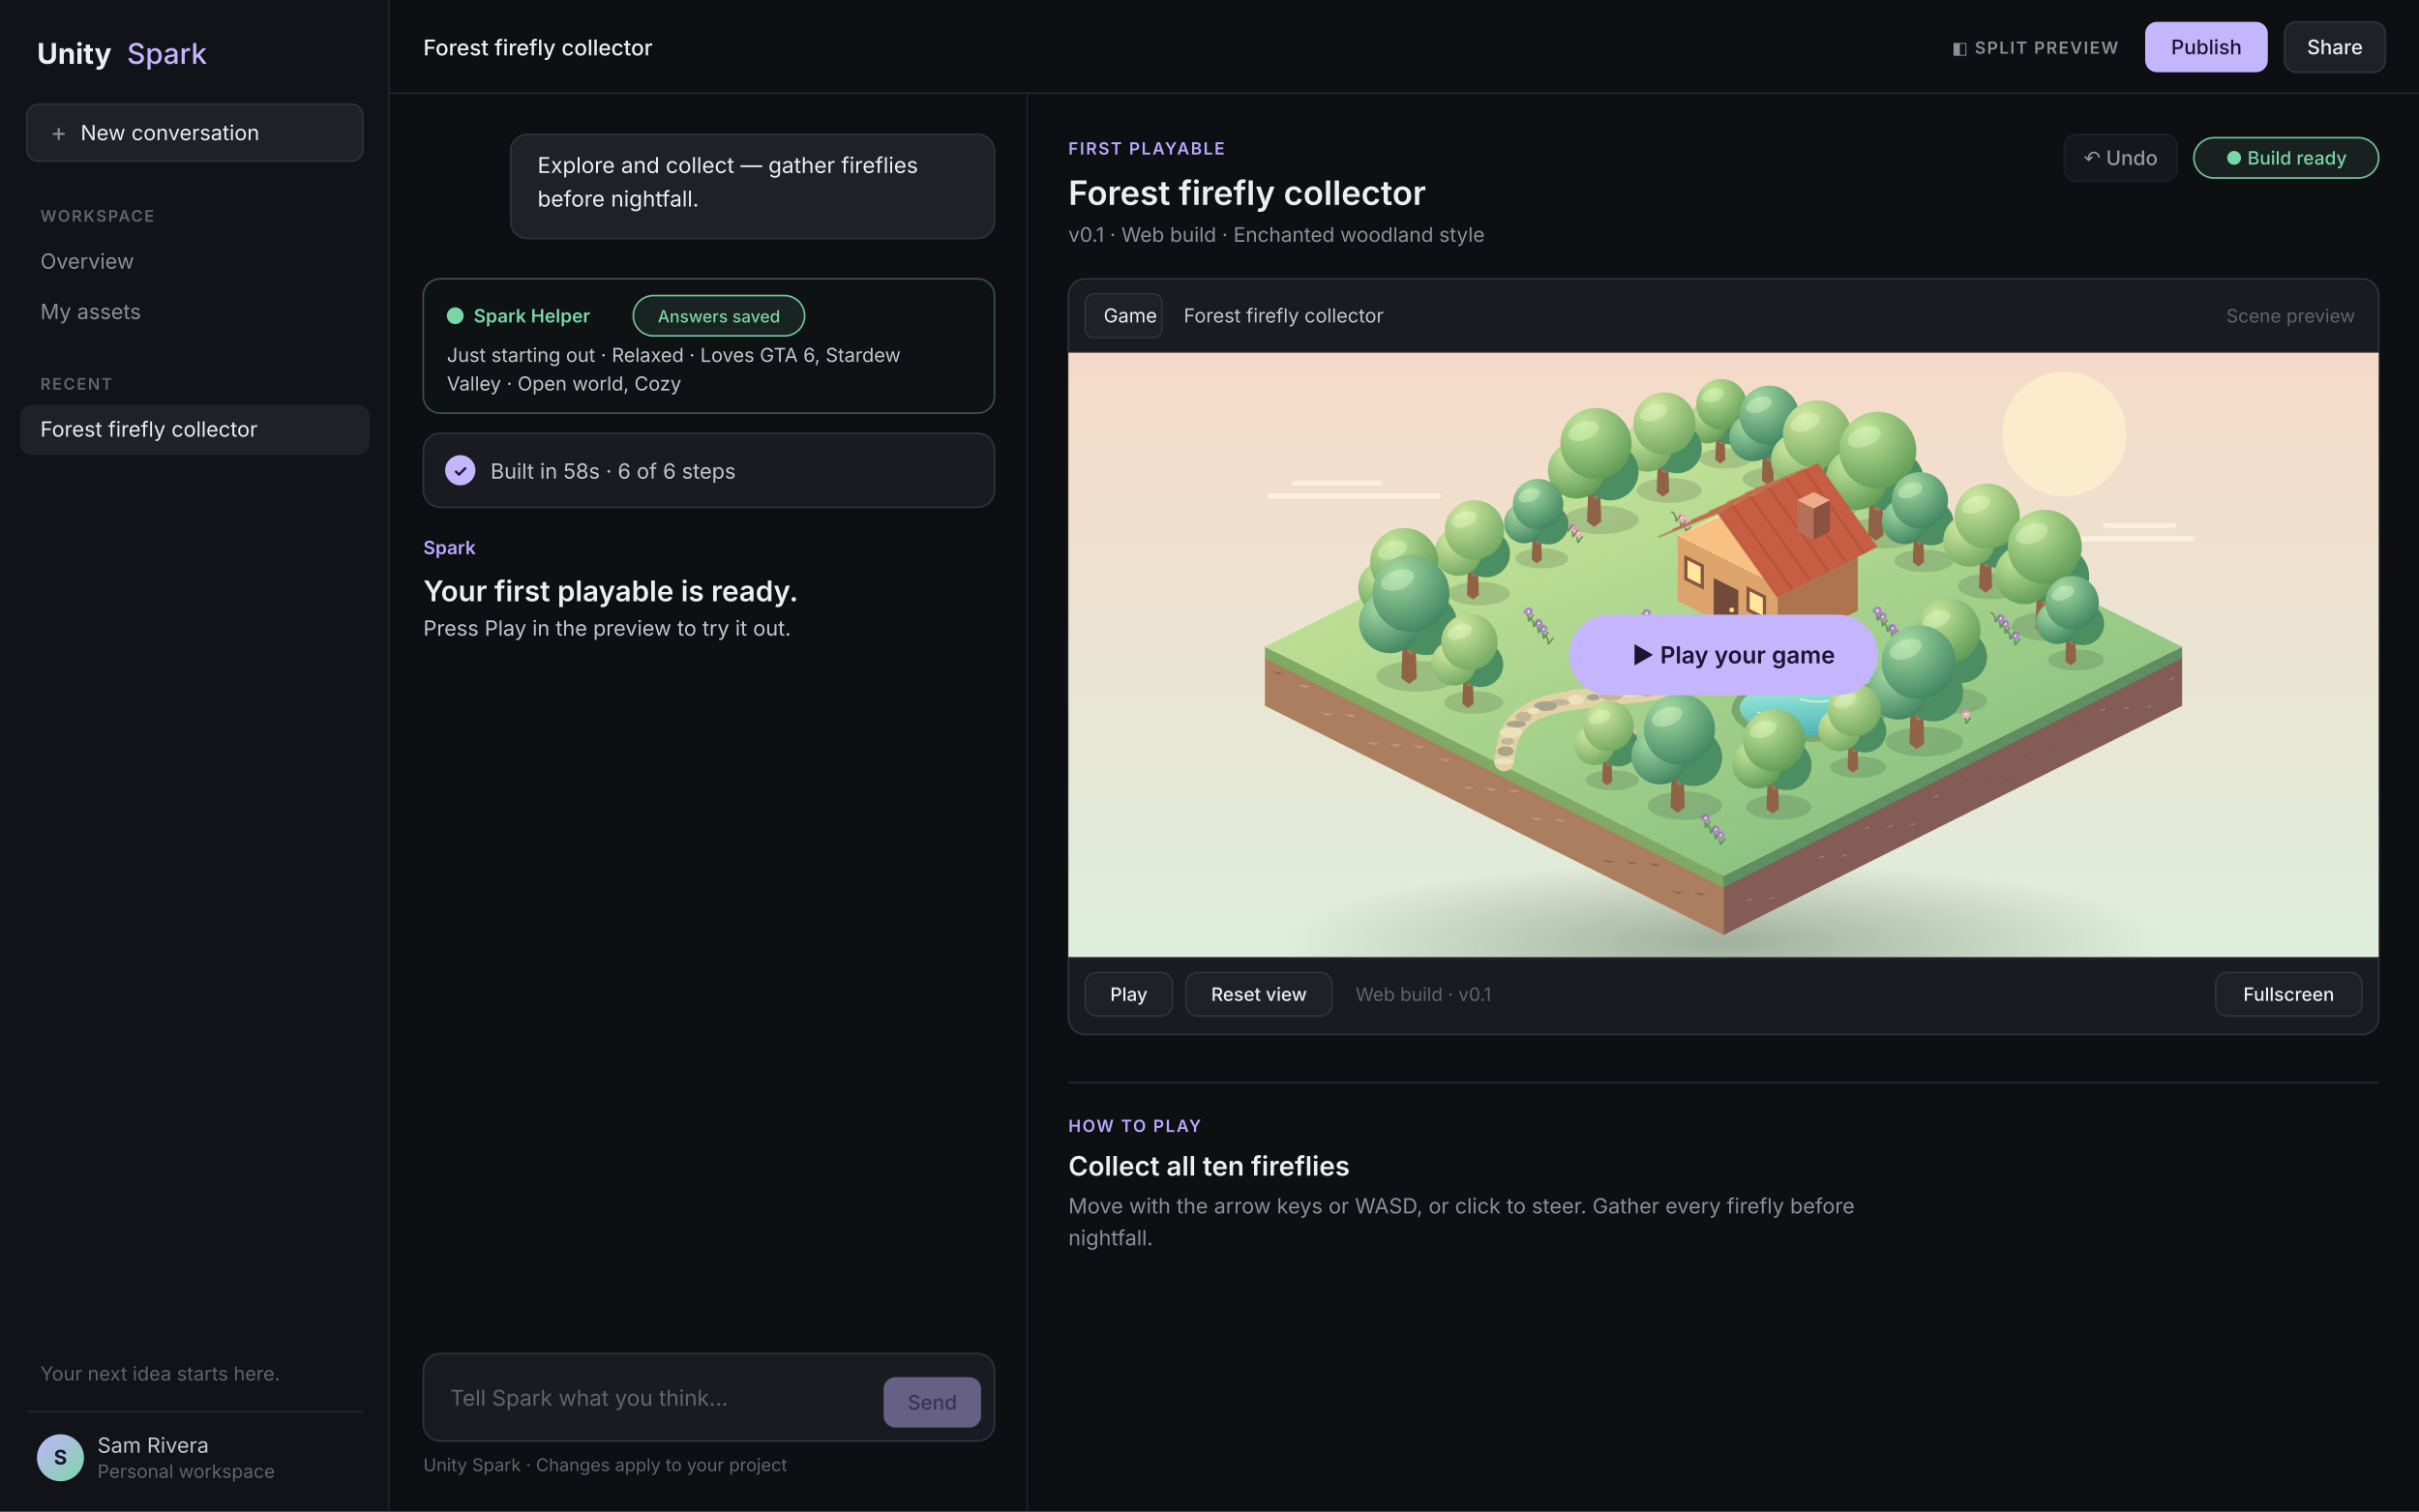
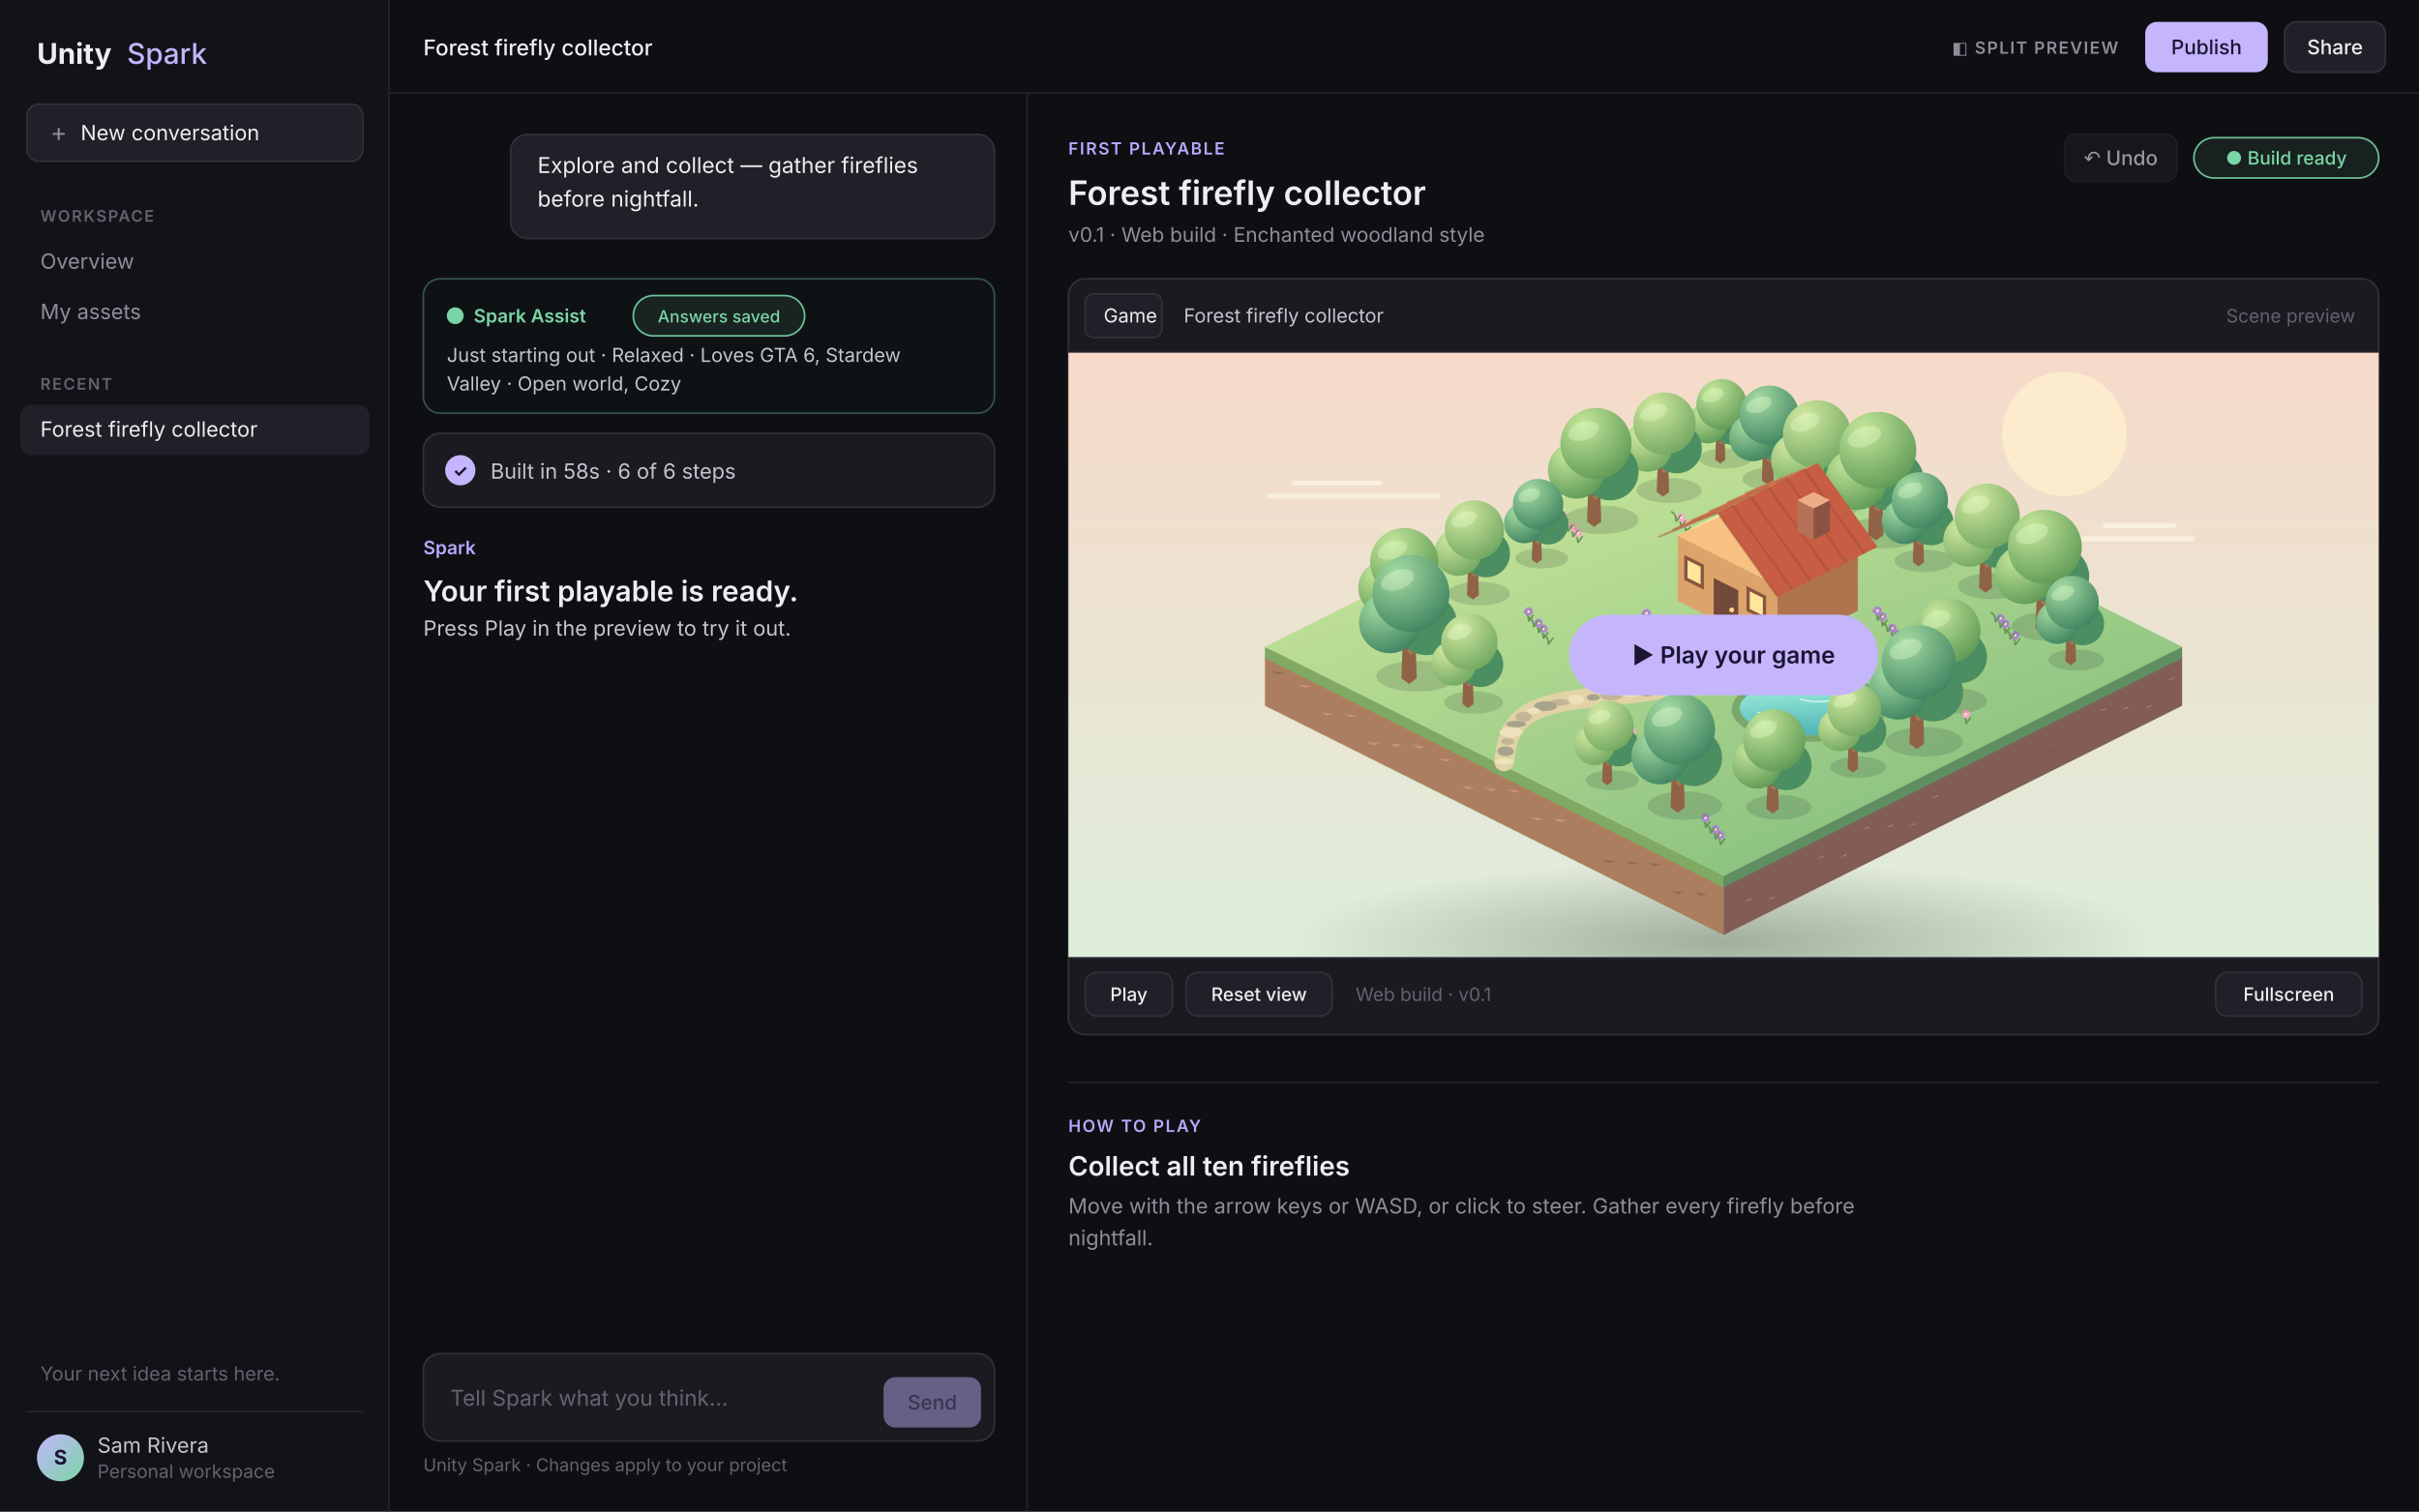
<svg xmlns="http://www.w3.org/2000/svg" id="10 · User gets something playable" width="1440" height="900" viewBox="0 0 1440 900">
  <rect id="Background" x="0" y="0" width="1440" height="900" fill="#0e0f13" />
  <g id="Sidebar">
    <rect id="Background" x="0" y="0" width="232" height="900" fill="#121318" />
    <rect id="Divider" x="231" y="0" width="1" height="900" fill="#24252d" />
    <g id="Logo">
      <text id="Unity" x="22" y="38" font-family="Inter" font-size="17" font-weight="700" fill="#ededf2">Unity</text>
      <text id="Spark" x="75.6" y="38" font-family="Inter" font-size="17" font-weight="500" fill="#c4b5fd">Spark</text>
    </g>
    <g id="Button / New conversation">
      <rect id="Container" x="16" y="62" width="200" height="34" rx="7" fill="#202128" stroke="#30313a" stroke-width="1" />
      <text id="Icon" x="30" y="84" font-family="Inter" font-size="15" font-weight="400" fill="#8d8e9a">+</text>
      <text id="Label" x="48" y="83.5" font-family="Inter" font-size="12.5" font-weight="400" fill="#ededf2">New conversation</text>
    </g>
    <text id="Section label" x="24" y="132" font-family="Inter" font-size="9.5" font-weight="600" fill="#62636e" letter-spacing="0.9">WORKSPACE</text>
    <g id="Nav item – Overview">
      <text id="Label" x="24" y="160" font-family="Inter" font-size="12.5" font-weight="400" fill="#8d8e9a">Overview</text>
    </g>
    <g id="Nav item – My assets">
      <text id="Label" x="24" y="190" font-family="Inter" font-size="12.5" font-weight="400" fill="#8d8e9a">My assets</text>
    </g>
    <text id="Section label" x="24" y="232" font-family="Inter" font-size="9.5" font-weight="600" fill="#62636e" letter-spacing="0.9">RECENT</text>
    <g id="Nav item – Forest firefly collector">
      <rect id="Selected" x="12" y="241" width="208" height="30" rx="7" fill="#202128" />
      <text id="Label" x="24" y="260" font-family="Inter" font-size="12.5" font-weight="400" fill="#ededf2">Forest firefly collector</text>
    </g>
    <text id="Your next idea starts here." x="24" y="822" font-family="Inter" font-size="11.5" font-weight="400" fill="#62636e">Your next idea starts here.</text>
    <rect id="Divider" x="16" y="840" width="200" height="1" fill="#24252d" />
    <g id="Account">
      <g id="Avatar">
        <defs>
          <linearGradient id="av-g" x1="0" y1="0" x2="1" y2="1">
            <stop stop-color="#c4b5fd" />
            <stop offset="1" stop-color="#7ad6a6" />
          </linearGradient>
        </defs>
        <circle cx="36" cy="868" r="14" fill="url(#av-g)" />
        <text id="Initial" x="36" y="872" font-family="Inter" font-size="12" font-weight="700" fill="#1b1533" text-anchor="middle">S</text>
      </g>
      <text id="Name" x="58" y="865" font-family="Inter" font-size="12.5" font-weight="400" fill="#c4c5cf">Sam Rivera</text>
      <text id="Workspace" x="58" y="880" font-family="Inter" font-size="11" font-weight="400" fill="#62636e">Personal workspace</text>
    </g>
  </g>
  <g id="Top bar">
    <rect id="Background" x="232" y="0" width="1208" height="56" fill="#0e0f13" />
    <rect id="Divider" x="232" y="55" width="1208" height="1" fill="#24252d" />
    <g id="Breadcrumbs">
      <text id="Crumb – Forest firefly collector" x="252" y="33" font-family="Inter" font-size="13" font-weight="500" fill="#ededf2">Forest firefly collector</text>
    </g>
    <g id="Button / Secondary – Share">
      <rect id="Container" x="1360" y="13" width="60" height="30" rx="7" fill="#202128" stroke="#30313a" stroke-width="1" />
      <text id="Label" x="1390" y="32.32" font-family="Inter" font-size="12" font-weight="500" fill="#ededf2" text-anchor="middle">Share</text>
    </g>
    <g id="Button / Primary – Publish">
      <rect id="Container" x="1277" y="13" width="73" height="30" rx="7" fill="#c4b5fd" />
      <text id="Label" x="1313.5" y="32.32" font-family="Inter" font-size="12" font-weight="500" fill="#1b1533" text-anchor="middle">Publish</text>
    </g>
    <text id="Status" x="1261" y="32" font-family="Inter" font-size="10" font-weight="600" fill="#8d8e9a" text-anchor="end" letter-spacing="0.8">◧ SPLIT PREVIEW</text>
  </g>
  <g id="Main">
    <g id="Chat">
      <rect id="Background" x="232" y="56" width="380" height="844" fill="#0e0f13" />
      <g id="Message / User">
        <rect id="Bubble" x="304" y="80" width="288" height="62" rx="10" fill="#202128" stroke="#30313a" stroke-width="1" />
        <text id="Message" x="320" y="103" font-family="Inter" font-size="13" font-weight="400" fill="#ededf2">
          <tspan x="320" dy="0">Explore and collect — gather fireflies</tspan>
          <tspan x="320" dy="20">before nightfall.</tspan>
        </text>
      </g>
-       <g id="Message / Spark Helper – Answers saved">
+       <g id="Message / Spark Assist – Answers saved">
        <rect id="Card" x="252" y="166" width="340" height="80" rx="10" fill="#7ad6a6" fill-opacity="0.04" stroke="#7ad6a6" stroke-width="1" opacity="0.35" />
        <g id="Agent / Helper">
          <circle cx="271" cy="188" r="5" fill="#7ad6a6" />
-           <text id="Name" x="282" y="192" font-family="Inter" font-size="11" font-weight="600" fill="#7ad6a6">Spark Helper</text>
+           <text id="Name" x="282" y="192" font-family="Inter" font-size="11" font-weight="600" fill="#7ad6a6">Spark Assist</text>
          <g id="Pill – Answers saved">
            <rect id="Container" x="377" y="176" width="102" height="24" rx="12" fill="#7ad6a6" fill-opacity="0.1" stroke="#7ad6a6" stroke-width="1" opacity="0.9" />
            <text id="Label" x="428" y="192" font-family="Inter" font-size="10" font-weight="500" fill="#7ad6a6" text-anchor="middle">Answers saved</text>
          </g>
        </g>
        <text id="Just starting out · Relaxed · Loves GTA 6, Stardew Valley · " x="266" y="215.5" font-family="Inter" font-size="11.5" font-weight="400" fill="#c4c5cf">
          <tspan x="266" dy="0">Just starting out · Relaxed · Loves GTA 6, Stardew</tspan>
          <tspan x="266" dy="17">Valley · Open world, Cozy</tspan>
        </text>
      </g>
      <g id="Build complete">
        <rect x="252" y="258" width="340" height="44" rx="10" fill="#1a1b21" stroke="#30313a" stroke-width="1" />
        <circle cx="274" cy="280" r="9" fill="#c4b5fd" />
        <text id="✓" x="274" y="284" font-family="Inter" font-size="10" font-weight="700" fill="#1b1533" text-anchor="middle">✓</text>
        <text id="Built in 58s · 6 of 6 steps" x="292" y="285" font-family="Inter" font-size="12.5" font-weight="400" fill="#c4c5cf">Built in 58s · 6 of 6 steps</text>
      </g>
      <g id="Message / Spark – Playable ready">
        <text id="Agent name" x="252" y="330" font-family="Inter" font-size="11" font-weight="600" fill="#b9a8ff">Spark</text>
        <text id="Your first playable is ready." x="252" y="358" font-family="Inter" font-size="17" font-weight="600" fill="#ededf2">Your first playable is ready.</text>
        <text id="Press Play in the preview to try it out." x="252" y="378.5" font-family="Inter" font-size="12.5" font-weight="400" fill="#c4c5cf">
          <tspan x="252" dy="0">Press Play in the preview to try it out.</tspan>
        </text>
      </g>
      <g id="Composer">
        <rect id="Container" x="252" y="806" width="340" height="52" rx="10" fill="#1a1b21" stroke="#30313a" stroke-width="1" />
        <text id="Placeholder" x="268" y="837" font-family="Inter" font-size="13" font-weight="400" fill="#62636e">Tell Spark what you think…</text>
        <g id="Button / Primary – Send">
          <rect id="Container" x="526" y="820" width="58" height="30" rx="7" fill="#c4b5fd" opacity="0.45" />
          <text id="Label" x="555" y="839.32" font-family="Inter" font-size="12" font-weight="500" fill="#1b1533" text-anchor="middle" opacity="0.6">Send</text>
        </g>
        <text id="Footnote" x="252" y="876" font-family="Inter" font-size="10.5" font-weight="400" fill="#62636e">Unity Spark · Changes apply to your project</text>
      </g>
    </g>
    <g id="Preview panel">
      <rect id="Divider" x="611" y="56" width="1" height="844" fill="#24252d" />
      <rect id="Background" x="612" y="56" width="828" height="844" fill="#0e0f13" />
      <text id="Eyebrow / First playable" x="636" y="92" font-family="Inter" font-size="10" font-weight="600" fill="#b9a8ff" letter-spacing="0.9">FIRST PLAYABLE</text>
      <text id="Title" x="636" y="122" font-family="Inter" font-size="20" font-weight="600" fill="#ededf2">Forest firefly collector</text>
      <text id="Subtitle" x="636" y="144" font-family="Inter" font-size="12" font-weight="400" fill="#8d8e9a">v0.1 · Web build · Enchanted woodland style</text>
      <g id="Pill – ● Build ready">
        <rect id="Container" x="1306" y="82" width="110" height="24" rx="12" fill="#7ad6a6" fill-opacity="0.1" stroke="#7ad6a6" stroke-width="1" opacity="0.9" />
        <text id="Label" x="1361" y="98" font-family="Inter" font-size="11" font-weight="500" fill="#7ad6a6" text-anchor="middle">● Build ready</text>
      </g>
      <g id="Button / Undo – disabled">
        <rect id="Container" x="1229" y="80" width="67" height="28" rx="7" fill="#202128" stroke="#30313a" stroke-width="1" opacity="0.45" />
        <text id="Label" x="1262.5" y="98.32" font-family="Inter" font-size="12" font-weight="500" fill="#ededf2" text-anchor="middle" opacity="0.6">↶ Undo</text>
      </g>
      <g id="Preview">
        <rect id="Card" x="636" y="166" width="780" height="450" rx="10" fill="#1a1b21" stroke="#30313a" stroke-width="1" />
        <g id="Tabs">
          <rect id="Selected tab" x="646" y="175" width="45.69" height="26" rx="5" fill="#202128" stroke="#30313a" stroke-width="1" />
          <text id="Tab" x="657" y="192" font-family="Inter" font-size="11.5" font-weight="400" fill="#ededf2">Game</text>
          <text id="Tab" x="704.69" y="192" font-family="Inter" font-size="11.5" font-weight="400" fill="#c4c5cf">Forest firefly collector</text>
          <text id="Hint" x="1402" y="192" font-family="Inter" font-size="11" font-weight="400" fill="#62636e" text-anchor="end">Scene preview</text>
        </g>
        <rect id="Divider" x="636" y="209" width="780" height="1" fill="#24252d" />
        <g id="Stage">
          <g id="Scene / woodland">
            <clipPath id="clip-9">
              <rect x="636" y="210" width="780" height="360" rx="0" />
            </clipPath>
            <g clip-path="url(#clip-9)">
              <g transform="translate(636.00 146.25) scale(0.975)">
                <defs>
                  <linearGradient id="wd-_R_0_-sky" x2="0" y2="1">
                    <stop stop-color="#fbd6c5" />
                    <stop offset="1" stop-color="#daf2df" />
                  </linearGradient>
                  <radialGradient id="wd-_R_0_-shadow">
                    <stop stop-color="#57664f" stop-opacity=".46" />
                    <stop offset="1" stop-color="#57664f" stop-opacity="0" />
                  </radialGradient>
                  <linearGradient id="wd-_R_0_-grass" x2=".75" y2="1">
                    <stop stop-color="#d6ed9e" />
                    <stop offset="1" stop-color="#83be7e" />
                  </linearGradient>
                  <linearGradient id="wd-_R_0_-water" x2=".2" y2="1">
                    <stop stop-color="#a5f2dc" />
                    <stop offset="1" stop-color="#53b7b9" />
                  </linearGradient>
                  <radialGradient id="wd-_R_0_-leaf-0" cx=".32" cy=".23" r=".8">
                    <stop stop-color="#c5e79b" />
                    <stop offset="1" stop-color="#639d58" />
                  </radialGradient>
                  <radialGradient id="wd-_R_0_-leaf-1" cx=".32" cy=".23" r=".8">
                    <stop stop-color="#a5dba2" />
                    <stop offset="1" stop-color="#438763" />
                  </radialGradient>
                  <radialGradient id="wd-_R_0_-leaf-2" cx=".32" cy=".23" r=".8">
                    <stop stop-color="#d2e9a1" />
                    <stop offset="1" stop-color="#75aa63" />
                  </radialGradient>
                </defs>
                <rect width="800" height="500" fill="url(#wd-_R_0_-sky)" />
                <ellipse cx="400" cy="425" rx="270" ry="49" fill="url(#wd-_R_0_-shadow)" />
                <circle cx="608" cy="115" r="38" fill="#fff1cd" opacity=".72" />
                <path d="M123 153h103m-88-8h52M603 179h83m-53-8h42" stroke="#fff9e9" stroke-width="3" opacity=".65" stroke-linecap="round" />
                <g>
                  <polygon fill="#ac7e60" points="120,251 400,391 400,421 120,281" />
                  <polygon fill="#835d55" points="680,251 400,391 400,421 680,281" />
                  <polygon fill="#aa8764" points="400,111 680,251 400,391 120,251" />
                </g>
                <g>
                  <polygon fill="#80a963" points="120,245 400,385 400,392 120,252" />
                  <polygon fill="#5e8e62" points="680,245 400,385 400,392 680,252" />
                  <polygon fill="url(#wd-_R_0_-grass)" points="400,105 680,245 400,385 120,245" />
                </g>
                <path d="M124 260l4 2 4-1z" fill="#593f40" opacity=".36" />
                <path d="M633 282.5l-4 2 4-1z" fill="#f2c39a" opacity=".36" />
                <path d="M210 305l4 2 4-1z" fill="#f2c39a" opacity=".36" />
                <path d="M547 327.5l-4 2 4-1z" fill="#593f40" opacity=".36" />
                <path d="M296 350l4 2 4-1z" fill="#f2c39a" opacity=".36" />
                <path d="M461 372.5l-4 2 4-1z" fill="#f2c39a" opacity=".36" />
                <path d="M382 395l4 2 4-1z" fill="#593f40" opacity=".36" />
                <path d="M647 281.5l-4 2 4-1z" fill="#f2c39a" opacity=".36" />
                <path d="M196 304l4 2 4-1z" fill="#f2c39a" opacity=".36" />
                <path d="M561 326.5l-4 2 4-1z" fill="#593f40" opacity=".36" />
                <path d="M282 349l4 2 4-1z" fill="#f2c39a" opacity=".36" />
                <path d="M475 371.5l-4 2 4-1z" fill="#f2c39a" opacity=".36" />
                <path d="M368 394l4 2 4-1z" fill="#593f40" opacity=".36" />
                <path d="M661 280.5l-4 2 4-1z" fill="#f2c39a" opacity=".36" />
                <path d="M182 303l4 2 4-1z" fill="#f2c39a" opacity=".36" />
                <path d="M575 325.5l-4 2 4-1z" fill="#593f40" opacity=".36" />
                <path d="M268 332l4 2 4-1z" fill="#f2c39a" opacity=".36" />
                <path d="M489 354.5l-4 2 4-1z" fill="#f2c39a" opacity=".36" />
                <path d="M354 377l4 2 4-1z" fill="#593f40" opacity=".36" />
                <path d="M675 263.5l-4 2 4-1z" fill="#f2c39a" opacity=".36" />
                <path d="M168 286l4 2 4-1z" fill="#f2c39a" opacity=".36" />
                <path d="M589 308.5l-4 2 4-1z" fill="#593f40" opacity=".36" />
                <path d="M254 331l4 2 4-1z" fill="#f2c39a" opacity=".36" />
                <path d="M503 353.5l-4 2 4-1z" fill="#f2c39a" opacity=".36" />
                <path d="M340 376l4 2 4-1z" fill="#593f40" opacity=".36" />
                <path d="M417 398.5l-4 2 4-1z" fill="#f2c39a" opacity=".36" />
                <path d="M154 285l4 2 4-1z" fill="#f2c39a" opacity=".36" />
                <path d="M603 307.5l-4 2 4-1z" fill="#593f40" opacity=".36" />
                <path d="M240 330l4 2 4-1z" fill="#f2c39a" opacity=".36" />
                <path d="M517 352.5l-4 2 4-1z" fill="#f2c39a" opacity=".36" />
                <path d="M326 375l4 2 4-1z" fill="#593f40" opacity=".36" />
                <path d="M431 397.5l-4 2 4-1z" fill="#f2c39a" opacity=".36" />
                <path d="M140 268l4 2 4-1z" fill="#f2c39a" opacity=".36" />
                <path d="M617 290.5l-4 2 4-1z" fill="#593f40" opacity=".36" />
                <path d="M226 313l4 2 4-1z" fill="#f2c39a" opacity=".36" />
                <path d="M531 335.5l-4 2 4-1z" fill="#f2c39a" opacity=".36" />
                <g transform="translate(452 282)">
                  <path d="M-47 3C-48-13-22-20 1-17S45-19 49-4 23 21 0 21-44 15-47 3Z" fill="#78a86e" />
                  <path d="M-42 2C-44-9-22-17 1-14S41-16 44-3 20 17 0 17-38 13-42 2Z" fill="url(#wd-_R_0_-water)" />
                  <path d="M-31 3q8 3 16 0m10-8q10 3 22 0m-8 13q8 2 17-1" fill="none" stroke="#ddfff0" stroke-linecap="round" opacity=".75" />
                  <ellipse cx="27" cy="-6" rx="6" ry="3" fill="#619e62" />
                  <circle cx="28" cy="-8" r="2.4" fill="#ffd2dc" />
                </g>
                <polyline points="397,234.5 396.117,240.695 394.822,246.684 392.74,252.279 389.555,257.323 385.044,261.704 379.09,265.363 371.692,268.3 362.967,270.574 353.141,272.298 342.526,273.627 331.5,274.75 320.474,275.873 309.859,277.202 300.033,278.926 291.308,281.2 283.91,284.137 277.956,287.796 273.445,292.177 270.26,297.221 268.178,302.816 266.883,308.805 266,315" fill="none" stroke="#e1d3a6" stroke-width="12" stroke-linecap="round" />
                <g transform="translate(397 234.5)">
                  <ellipse rx="4" ry="2" fill="#a9a38c" />
                </g>
                <g transform="translate(396.1166 240.6947)">
                  <ellipse rx="5" ry="3" fill="#eee2bc" />
                </g>
                <g transform="translate(394.8224 246.6839)">
                  <ellipse rx="6" ry="2" fill="#c4b598" />
                </g>
                <g transform="translate(392.7399 252.279)">
                  <ellipse rx="7" ry="3" fill="#a9a38c" />
                </g>
                <g transform="translate(389.5552 257.3231)">
                  <ellipse rx="4" ry="2" fill="#eee2bc" />
                </g>
                <g transform="translate(385.0441 261.7038)">
                  <ellipse rx="5" ry="3" fill="#c4b598" />
                </g>
                <g transform="translate(379.0895 265.3629)">
                  <ellipse rx="6" ry="2" fill="#a9a38c" />
                </g>
                <g transform="translate(371.6916 268.3003)">
                  <ellipse rx="7" ry="3" fill="#eee2bc" />
                </g>
                <g transform="translate(362.9671 270.5745)">
                  <ellipse rx="4" ry="2" fill="#c4b598" />
                </g>
                <g transform="translate(353.1406 272.2976)">
                  <ellipse rx="5" ry="3" fill="#a9a38c" />
                </g>
                <g transform="translate(342.5257 273.6265)">
                  <ellipse rx="6" ry="2" fill="#eee2bc" />
                </g>
                <g transform="translate(331.5 274.75)">
                  <ellipse rx="7" ry="3" fill="#c4b598" />
                </g>
                <g transform="translate(320.4743 275.8735)">
                  <ellipse rx="4" ry="2" fill="#a9a38c" />
                </g>
                <g transform="translate(309.8594 277.2024)">
                  <ellipse rx="5" ry="3" fill="#eee2bc" />
                </g>
                <g transform="translate(300.0329 278.9255)">
                  <ellipse rx="6" ry="2" fill="#c4b598" />
                </g>
                <g transform="translate(291.3084 281.1997)">
                  <ellipse rx="7" ry="3" fill="#a9a38c" />
                </g>
                <g transform="translate(283.9105 284.1371)">
                  <ellipse rx="4" ry="2" fill="#eee2bc" />
                </g>
                <g transform="translate(277.9559 287.7962)">
                  <ellipse rx="5" ry="3" fill="#c4b598" />
                </g>
                <g transform="translate(273.4448 292.1769)">
                  <ellipse rx="6" ry="2" fill="#a9a38c" />
                </g>
                <g transform="translate(270.2601 297.221)">
                  <ellipse rx="7" ry="3" fill="#eee2bc" />
                </g>
                <g transform="translate(268.1776 302.8161)">
                  <ellipse rx="4" ry="2" fill="#c4b598" />
                </g>
                <g transform="translate(266.8834 308.8053)">
                  <ellipse rx="5" ry="3" fill="#a9a38c" />
                </g>
                <g transform="translate(266 315)">
                  <ellipse rx="6" ry="2" fill="#eee2bc" />
                </g>
                <g transform="translate(401 119.5)">
                  <path d="M0 1q0-5-3-6m3 6 3-4" fill="none" stroke="#639655" stroke-width="1" />
                </g>
                <g transform="translate(383 181.5)">
                  <path d="M0 1q0-5-3-6m3 6 3-4" fill="none" stroke="#639655" stroke-width="1" />
                  <circle cy="-5" r="2.6" fill="#f7a9c6" />
                  <circle cy="-5" r=".8" fill="#fff2b0" />
                </g>
                <g transform="translate(347 305.5)">
                  <path d="M0 1q0-5-3-6m3 6 3-4" fill="none" stroke="#639655" stroke-width="1" />
                </g>
                <g transform="translate(578 243)">
                  <path d="M0 1q0-5-3-6m3 6 3-4" fill="none" stroke="#639655" stroke-width="1" />
                  <circle cy="-5" r="2.6" fill="#ad85ce" />
                  <circle cy="-5" r=".8" fill="#fff2b0" />
                </g>
                <g transform="translate(311 180.5)">
                  <path d="M0 1q0-5-3-6m3 6 3-4" fill="none" stroke="#639655" stroke-width="1" />
                  <circle cy="-5" r="2.6" fill="#f7a9c6" />
                  <circle cy="-5" r=".8" fill="#fff2b0" />
                </g>
                <g transform="translate(293 242.5)">
                  <path d="M0 1q0-5-3-6m3 6 3-4" fill="none" stroke="#639655" stroke-width="1" />
                </g>
                <g transform="translate(506 242)">
                  <path d="M0 1q0-5-3-6m3 6 3-4" fill="none" stroke="#639655" stroke-width="1" />
                  <circle cy="-5" r="2.6" fill="#ad85ce" />
                  <circle cy="-5" r=".8" fill="#fff2b0" />
                </g>
                <g transform="translate(221 241.5)">
                  <path d="M0 1q0-5-3-6m3 6 3-4" fill="none" stroke="#639655" stroke-width="1" />
                  <circle cy="-5" r="2.6" fill="#ad85ce" />
                  <circle cy="-5" r=".8" fill="#fff2b0" />
                </g>
                <g transform="translate(398 365)">
                  <path d="M0 1q0-5-3-6m3 6 3-4" fill="none" stroke="#639655" stroke-width="1" />
                  <circle cy="-5" r="2.6" fill="#ad85ce" />
                  <circle cy="-5" r=".8" fill="#fff2b0" />
                </g>
                <g transform="translate(380 178)">
                  <path d="M0 1q0-5-3-6m3 6 3-4" fill="none" stroke="#639655" stroke-width="1" />
                </g>
                <g transform="translate(344 302)">
                  <path d="M0 1q0-5-3-6m3 6 3-4" fill="none" stroke="#639655" stroke-width="1" />
                  <circle cy="-5" r="2.6" fill="#f7a9c6" />
                  <circle cy="-5" r=".8" fill="#fff2b0" />
                </g>
                <g transform="translate(575 239.5)">
                  <path d="M0 1q0-5-3-6m3 6 3-4" fill="none" stroke="#639655" stroke-width="1" />
                </g>
                <g transform="translate(308 177)">
                  <path d="M0 1q0-5-3-6m3 6 3-4" fill="none" stroke="#639655" stroke-width="1" />
                  <circle cy="-5" r="2.6" fill="#f7a9c6" />
                  <circle cy="-5" r=".8" fill="#fff2b0" />
                </g>
                <g transform="translate(290 239)">
                  <path d="M0 1q0-5-3-6m3 6 3-4" fill="none" stroke="#639655" stroke-width="1" />
                  <circle cy="-5" r="2.6" fill="#ad85ce" />
                  <circle cy="-5" r=".8" fill="#fff2b0" />
                </g>
                <g transform="translate(503 238.5)">
                  <path d="M0 1q0-5-3-6m3 6 3-4" fill="none" stroke="#639655" stroke-width="1" />
                  <circle cy="-5" r="2.6" fill="#ad85ce" />
                  <circle cy="-5" r=".8" fill="#fff2b0" />
                </g>
                <g transform="translate(218 238)">
                  <path d="M0 1q0-5-3-6m3 6 3-4" fill="none" stroke="#639655" stroke-width="1" />
                </g>
                <g transform="translate(395 361.5)">
                  <path d="M0 1q0-5-3-6m3 6 3-4" fill="none" stroke="#639655" stroke-width="1" />
                  <circle cy="-5" r="2.6" fill="#ad85ce" />
                  <circle cy="-5" r=".8" fill="#fff2b0" />
                </g>
                <g transform="translate(377 174.5)">
                  <path d="M0 1q0-5-3-6m3 6 3-4" fill="none" stroke="#639655" stroke-width="1" />
                  <circle cy="-5" r="2.6" fill="#f7a9c6" />
                  <circle cy="-5" r=".8" fill="#fff2b0" />
                </g>
                <g transform="translate(572 236)">
                  <path d="M0 1q0-5-3-6m3 6 3-4" fill="none" stroke="#639655" stroke-width="1" />
                  <circle cy="-5" r="2.6" fill="#ad85ce" />
                  <circle cy="-5" r=".8" fill="#fff2b0" />
                </g>
                <g transform="translate(305 173.5)">
                  <path d="M0 1q0-5-3-6m3 6 3-4" fill="none" stroke="#639655" stroke-width="1" />
                </g>
                <g transform="translate(287 235.5)">
                  <path d="M0 1q0-5-3-6m3 6 3-4" fill="none" stroke="#639655" stroke-width="1" />
                  <circle cy="-5" r="2.6" fill="#ad85ce" />
                  <circle cy="-5" r=".8" fill="#fff2b0" />
                </g>
                <g transform="translate(500 235)">
                  <path d="M0 1q0-5-3-6m3 6 3-4" fill="none" stroke="#639655" stroke-width="1" />
                </g>
                <g transform="translate(215 234.5)">
                  <path d="M0 1q0-5-3-6m3 6 3-4" fill="none" stroke="#639655" stroke-width="1" />
                  <circle cy="-5" r="2.6" fill="#ad85ce" />
                  <circle cy="-5" r=".8" fill="#fff2b0" />
                </g>
                <g transform="translate(446 172)">
                  <path d="M0 1q0-5-3-6m3 6 3-4" fill="none" stroke="#639655" stroke-width="1" />
                </g>
                <g transform="translate(392 358)">
                  <path d="M0 1q0-5-3-6m3 6 3-4" fill="none" stroke="#639655" stroke-width="1" />
                </g>
                <g transform="translate(374 171)">
                  <path d="M0 1q0-5-3-6m3 6 3-4" fill="none" stroke="#639655" stroke-width="1" />
                  <circle cy="-5" r="2.6" fill="#f7a9c6" />
                  <circle cy="-5" r=".8" fill="#fff2b0" />
                </g>
                <g transform="translate(356 233)">
                  <path d="M0 1q0-5-3-6m3 6 3-4" fill="none" stroke="#639655" stroke-width="1" />
                  <circle cy="-5" r="2.6" fill="#ad85ce" />
                  <circle cy="-5" r=".8" fill="#fff2b0" />
                </g>
                <g transform="translate(569 232.5)">
                  <path d="M0 1q0-5-3-6m3 6 3-4" fill="none" stroke="#639655" stroke-width="1" />
                  <circle cy="-5" r="2.6" fill="#ad85ce" />
                  <circle cy="-5" r=".8" fill="#fff2b0" />
                </g>
                <g transform="translate(302 170)">
                  <path d="M0 1q0-5-3-6m3 6 3-4" fill="none" stroke="#639655" stroke-width="1" />
                  <circle cy="-5" r="2.6" fill="#f7a9c6" />
                  <circle cy="-5" r=".8" fill="#fff2b0" />
                </g>
                <g transform="translate(284 232)">
                  <path d="M0 1q0-5-3-6m3 6 3-4" fill="none" stroke="#639655" stroke-width="1" />
                </g>
                <g transform="translate(497 231.5)">
                  <path d="M0 1q0-5-3-6m3 6 3-4" fill="none" stroke="#639655" stroke-width="1" />
                  <circle cy="-5" r="2.6" fill="#ad85ce" />
                  <circle cy="-5" r=".8" fill="#fff2b0" />
                </g>
                <g transform="translate(212 231)">
                  <path d="M0 1q0-5-3-6m3 6 3-4" fill="none" stroke="#639655" stroke-width="1" />
                  <circle cy="-5" r="2.6" fill="#ad85ce" />
                  <circle cy="-5" r=".8" fill="#fff2b0" />
                </g>
                <g transform="translate(443 168.5)">
                  <path d="M0 1q0-5-3-6m3 6 3-4" fill="none" stroke="#639655" stroke-width="1" />
                  <circle cy="-5" r="2.6" fill="#f7a9c6" />
                  <circle cy="-5" r=".8" fill="#fff2b0" />
                </g>
                <g transform="translate(389 354.5)">
                  <path d="M0 1q0-5-3-6m3 6 3-4" fill="none" stroke="#639655" stroke-width="1" />
                  <circle cy="-5" r="2.6" fill="#ad85ce" />
                  <circle cy="-5" r=".8" fill="#fff2b0" />
                </g>
                <g transform="translate(371 167.5)">
                  <path d="M0 1q0-5-3-6m3 6 3-4" fill="none" stroke="#639655" stroke-width="1" />
                </g>
                <g transform="translate(353 229.5)">
                  <path d="M0 1q0-5-3-6m3 6 3-4" fill="none" stroke="#639655" stroke-width="1" />
                  <circle cy="-5" r="2.6" fill="#ad85ce" />
                  <circle cy="-5" r=".8" fill="#fff2b0" />
                </g>
                <g transform="translate(566 229)">
                  <path d="M0 1q0-5-3-6m3 6 3-4" fill="none" stroke="#639655" stroke-width="1" />
                </g>
                <g transform="translate(548 291)">
                  <path d="M0 1q0-5-3-6m3 6 3-4" fill="none" stroke="#639655" stroke-width="1" />
                  <circle cy="-5" r="2.6" fill="#f7a9c6" />
                  <circle cy="-5" r=".8" fill="#fff2b0" />
                </g>
                <g transform="translate(281 228.5)">
                  <path d="M0 1q0-5-3-6m3 6 3-4" fill="none" stroke="#639655" stroke-width="1" />
                  <circle cy="-5" r="2.6" fill="#ad85ce" />
                  <circle cy="-5" r=".8" fill="#fff2b0" />
                </g>
                <g transform="translate(494 228)">
                  <path d="M0 1q0-5-3-6m3 6 3-4" fill="none" stroke="#639655" stroke-width="1" />
                  <circle cy="-5" r="2.6" fill="#ad85ce" />
                  <circle cy="-5" r=".8" fill="#fff2b0" />
                </g>
                <g transform="translate(398 130)">
                  <g transform="scale(0.77)">
                    <ellipse rx="21" ry="8" cx="4" fill="#344d3b" opacity=".19" />
                    <path d="M-4 1 -3-27 3-30 4 1 0 4Z" fill="#906347" />
                    <path d="M0-12 10-24" stroke="#a77954" stroke-width="3" />
                    <circle cx="9" cy="-27" r="16" fill="#4b8e61" />
                    <circle cx="-10" cy="-28" r="16" fill="url(#wd-_R_0_-leaf-0)" />
                    <circle cx="1" cy="-43" r="20" fill="url(#wd-_R_0_-leaf-0)" />
                    <ellipse cx="-6" cy="-50" rx="9" ry="5" transform="rotate(-20 -6 -50)" fill="#e9ffd1" opacity=".34" />
                  </g>
                </g>
                <g transform="translate(427 142.5)">
                  <g transform="scale(0.905)">
                    <ellipse rx="21" ry="8" cx="4" fill="#344d3b" opacity=".19" />
                    <path d="M-4 1 -3-27 3-30 4 1 0 4Z" fill="#906347" />
                    <path d="M0-12 10-24" stroke="#a77954" stroke-width="3" />
                    <circle cx="9" cy="-27" r="16" fill="#4b8e61" />
                    <circle cx="-10" cy="-28" r="16" fill="url(#wd-_R_0_-leaf-1)" />
                    <circle cx="1" cy="-43" r="20" fill="url(#wd-_R_0_-leaf-1)" />
                    <ellipse cx="-6" cy="-50" rx="9" ry="5" transform="rotate(-20 -6 -50)" fill="#e9ffd1" opacity=".34" />
                  </g>
                </g>
                <g transform="translate(363 149.5)">
                  <g transform="scale(0.95)">
                    <ellipse rx="21" ry="8" cx="4" fill="#344d3b" opacity=".19" />
                    <path d="M-4 1 -3-27 3-30 4 1 0 4Z" fill="#906347" />
                    <path d="M0-12 10-24" stroke="#a77954" stroke-width="3" />
                    <circle cx="9" cy="-27" r="16" fill="#4b8e61" />
                    <circle cx="-10" cy="-28" r="16" fill="url(#wd-_R_0_-leaf-2)" />
                    <circle cx="1" cy="-43" r="20" fill="url(#wd-_R_0_-leaf-2)" />
                    <ellipse cx="-6" cy="-50" rx="9" ry="5" transform="rotate(-20 -6 -50)" fill="#e9ffd1" opacity=".34" />
                  </g>
                </g>
                <g transform="translate(456 160)">
                  <g transform="scale(1.04)">
                    <ellipse rx="21" ry="8" cx="4" fill="#344d3b" opacity=".19" />
                    <path d="M-4 1 -3-27 3-30 4 1 0 4Z" fill="#906347" />
                    <path d="M0-12 10-24" stroke="#a77954" stroke-width="3" />
                    <circle cx="9" cy="-27" r="16" fill="#4b8e61" />
                    <circle cx="-10" cy="-28" r="16" fill="url(#wd-_R_0_-leaf-2)" />
                    <circle cx="1" cy="-43" r="20" fill="url(#wd-_R_0_-leaf-2)" />
                    <ellipse cx="-6" cy="-50" rx="9" ry="5" transform="rotate(-20 -6 -50)" fill="#e9ffd1" opacity=".34" />
                  </g>
                </g>
                <g transform="translate(321 167.5)">
                  <g transform="scale(1.085)">
                    <ellipse rx="21" ry="8" cx="4" fill="#344d3b" opacity=".19" />
                    <path d="M-4 1 -3-27 3-30 4 1 0 4Z" fill="#906347" />
                    <path d="M0-12 10-24" stroke="#a77954" stroke-width="3" />
                    <circle cx="9" cy="-27" r="16" fill="#4b8e61" />
                    <circle cx="-10" cy="-28" r="16" fill="url(#wd-_R_0_-leaf-0)" />
                    <circle cx="1" cy="-43" r="20" fill="url(#wd-_R_0_-leaf-0)" />
                    <ellipse cx="-6" cy="-50" rx="9" ry="5" transform="rotate(-20 -6 -50)" fill="#e9ffd1" opacity=".34" />
                  </g>
                </g>
                <g transform="translate(493 175.5)">
                  <g transform="scale(1.175)">
                    <ellipse rx="21" ry="8" cx="4" fill="#344d3b" opacity=".19" />
                    <path d="M-4 1 -3-27 3-30 4 1 0 4Z" fill="#906347" />
                    <path d="M0-12 10-24" stroke="#a77954" stroke-width="3" />
                    <circle cx="9" cy="-27" r="16" fill="#4b8e61" />
                    <circle cx="-10" cy="-28" r="16" fill="url(#wd-_R_0_-leaf-0)" />
                    <circle cx="1" cy="-43" r="20" fill="url(#wd-_R_0_-leaf-0)" />
                    <ellipse cx="-6" cy="-50" rx="9" ry="5" transform="rotate(-20 -6 -50)" fill="#e9ffd1" opacity=".34" />
                  </g>
                </g>
                <g transform="translate(286 191)">
                  <g transform="scale(0.77)">
                    <ellipse rx="21" ry="8" cx="4" fill="#344d3b" opacity=".19" />
                    <path d="M-4 1 -3-27 3-30 4 1 0 4Z" fill="#906347" />
                    <path d="M0-12 10-24" stroke="#a77954" stroke-width="3" />
                    <circle cx="9" cy="-27" r="16" fill="#4b8e61" />
                    <circle cx="-10" cy="-28" r="16" fill="url(#wd-_R_0_-leaf-1)" />
                    <circle cx="1" cy="-43" r="20" fill="url(#wd-_R_0_-leaf-1)" />
                    <ellipse cx="-6" cy="-50" rx="9" ry="5" transform="rotate(-20 -6 -50)" fill="#e9ffd1" opacity=".34" />
                  </g>
                </g>
                <g transform="translate(519 192.5)">
                  <g transform="scale(0.86)">
                    <ellipse rx="21" ry="8" cx="4" fill="#344d3b" opacity=".19" />
                    <path d="M-4 1 -3-27 3-30 4 1 0 4Z" fill="#906347" />
                    <path d="M0-12 10-24" stroke="#a77954" stroke-width="3" />
                    <circle cx="9" cy="-27" r="16" fill="#4b8e61" />
                    <circle cx="-10" cy="-28" r="16" fill="url(#wd-_R_0_-leaf-1)" />
                    <circle cx="1" cy="-43" r="20" fill="url(#wd-_R_0_-leaf-1)" />
                    <ellipse cx="-6" cy="-50" rx="9" ry="5" transform="rotate(-20 -6 -50)" fill="#e9ffd1" opacity=".34" />
                  </g>
                </g>
                <g transform="translate(560 208)">
                  <g transform="scale(0.995)">
                    <ellipse rx="21" ry="8" cx="4" fill="#344d3b" opacity=".19" />
                    <path d="M-4 1 -3-27 3-30 4 1 0 4Z" fill="#906347" />
                    <path d="M0-12 10-24" stroke="#a77954" stroke-width="3" />
                    <circle cx="9" cy="-27" r="16" fill="#4b8e61" />
                    <circle cx="-10" cy="-28" r="16" fill="url(#wd-_R_0_-leaf-2)" />
                    <circle cx="1" cy="-43" r="20" fill="url(#wd-_R_0_-leaf-2)" />
                    <ellipse cx="-6" cy="-50" rx="9" ry="5" transform="rotate(-20 -6 -50)" fill="#e9ffd1" opacity=".34" />
                  </g>
                </g>
                <g transform="translate(247 212.5)">
                  <g transform="scale(0.905)">
                    <ellipse rx="21" ry="8" cx="4" fill="#344d3b" opacity=".19" />
                    <path d="M-4 1 -3-27 3-30 4 1 0 4Z" fill="#906347" />
                    <path d="M0-12 10-24" stroke="#a77954" stroke-width="3" />
                    <circle cx="9" cy="-27" r="16" fill="#4b8e61" />
                    <circle cx="-10" cy="-28" r="16" fill="url(#wd-_R_0_-leaf-2)" />
                    <circle cx="1" cy="-43" r="20" fill="url(#wd-_R_0_-leaf-2)" />
                    <ellipse cx="-6" cy="-50" rx="9" ry="5" transform="rotate(-20 -6 -50)" fill="#e9ffd1" opacity=".34" />
                  </g>
                </g>
                <g transform="translate(595 232.5)">
                  <g transform="scale(1.13)">
                    <ellipse rx="21" ry="8" cx="4" fill="#344d3b" opacity=".19" />
                    <path d="M-4 1 -3-27 3-30 4 1 0 4Z" fill="#906347" />
                    <path d="M0-12 10-24" stroke="#a77954" stroke-width="3" />
                    <circle cx="9" cy="-27" r="16" fill="#4b8e61" />
                    <circle cx="-10" cy="-28" r="16" fill="url(#wd-_R_0_-leaf-0)" />
                    <circle cx="1" cy="-43" r="20" fill="url(#wd-_R_0_-leaf-0)" />
                    <ellipse cx="-6" cy="-50" rx="9" ry="5" transform="rotate(-20 -6 -50)" fill="#e9ffd1" opacity=".34" />
                  </g>
                </g>
                <g transform="translate(204 238)">
                  <g transform="scale(1.04)">
                    <ellipse rx="21" ry="8" cx="4" fill="#344d3b" opacity=".19" />
                    <path d="M-4 1 -3-27 3-30 4 1 0 4Z" fill="#906347" />
                    <path d="M0-12 10-24" stroke="#a77954" stroke-width="3" />
                    <circle cx="9" cy="-27" r="16" fill="#4b8e61" />
                    <circle cx="-10" cy="-28" r="16" fill="url(#wd-_R_0_-leaf-0)" />
                    <circle cx="1" cy="-43" r="20" fill="url(#wd-_R_0_-leaf-0)" />
                    <ellipse cx="-6" cy="-50" rx="9" ry="5" transform="rotate(-20 -6 -50)" fill="#e9ffd1" opacity=".34" />
                  </g>
                </g>
                <g>
                  <g>
                    <polygon fill="#dca46b" points="372,177 433,207.5 433,247.5 372,217" />
                    <polygon fill="#ae744e" points="482,183 433,207.5 433,247.5 482,223" />
                    <polygon fill="#ffe2ab" points="421,152.5 482,183 433,207.5 372,177" />
                  </g>
                  <polygon fill="#f8c181" points="372,177 433,207.5 402.5,163.25" />
                  <polygon fill="#ed9258" points="421,147.5 457.5,132.75 396.5,163.25 360,178" />
                  <polygon fill="#c75d42" points="457.5,132.75 494,184 433,214.5 396.5,163.25" />
                  <polyline points="413,151.5 449.5,136.75 486,188" fill="none" stroke="#8e4737" stroke-opacity=".35" stroke-width="1.4" />
                  <polyline points="402,157 438.5,142.25 475,193.5" fill="none" stroke="#8e4737" stroke-opacity=".35" stroke-width="1.4" />
                  <polyline points="391,162.5 427.5,147.75 464,199" fill="none" stroke="#8e4737" stroke-opacity=".35" stroke-width="1.4" />
                  <polyline points="380,168 416.5,153.25 453,204.5" fill="none" stroke="#8e4737" stroke-opacity=".35" stroke-width="1.4" />
                  <polyline points="369,173.5 405.5,158.75 442,210" fill="none" stroke="#8e4737" stroke-opacity=".35" stroke-width="1.4" />
                  <polyline points="360,178 396.5,163.25 433,214.5" fill="none" stroke="#8e4737" stroke-opacity=".35" stroke-width="1.4" />
                  <g>
                    <polygon fill="#b77058" points="445,155.5 455,160.5 455,179.5 445,174.5" />
                    <polygon fill="#8b5244" points="465,155.5 455,160.5 455,179.5 465,174.5" />
                    <polygon fill="#eead89" points="455,150.5 465,155.5 455,160.5 445,155.5" />
                  </g>
                  <polygon fill="#724a3b" points="394,228 409,235.5 409,210.5 394,203" />
                  <g transform="translate(405 222.5)">
                    <circle r="1.5" fill="#ffd883" />
                  </g>
                  <polygon fill="#ffe69b" stroke="#895641" stroke-width="2" points="377,203.5 387,208.5 387,195.5 377,190.5" />
                  <polygon fill="#ffe69b" stroke="#895641" stroke-width="2" points="415,222.5 425,227.5 425,214.5 415,209.5" />
                </g>
                <g transform="translate(612 253)">
                  <g transform="scale(0.815)">
                    <ellipse rx="21" ry="8" cx="4" fill="#344d3b" opacity=".19" />
                    <path d="M-4 1 -3-27 3-30 4 1 0 4Z" fill="#906347" />
                    <path d="M0-12 10-24" stroke="#a77954" stroke-width="3" />
                    <circle cx="9" cy="-27" r="16" fill="#4b8e61" />
                    <circle cx="-10" cy="-28" r="16" fill="url(#wd-_R_0_-leaf-1)" />
                    <circle cx="1" cy="-43" r="20" fill="url(#wd-_R_0_-leaf-1)" />
                    <ellipse cx="-6" cy="-50" rx="9" ry="5" transform="rotate(-20 -6 -50)" fill="#e9ffd1" opacity=".34" />
                  </g>
                </g>
                <g transform="translate(208 263)">
                  <g transform="scale(1.175)">
                    <ellipse rx="21" ry="8" cx="4" fill="#344d3b" opacity=".19" />
                    <path d="M-4 1 -3-27 3-30 4 1 0 4Z" fill="#906347" />
                    <path d="M0-12 10-24" stroke="#a77954" stroke-width="3" />
                    <circle cx="9" cy="-27" r="16" fill="#4b8e61" />
                    <circle cx="-10" cy="-28" r="16" fill="url(#wd-_R_0_-leaf-1)" />
                    <circle cx="1" cy="-43" r="20" fill="url(#wd-_R_0_-leaf-1)" />
                    <ellipse cx="-6" cy="-50" rx="9" ry="5" transform="rotate(-20 -6 -50)" fill="#e9ffd1" opacity=".34" />
                  </g>
                </g>
                <g transform="translate(536 278)">
                  <g transform="scale(0.995)">
                    <ellipse rx="21" ry="8" cx="4" fill="#344d3b" opacity=".19" />
                    <path d="M-4 1 -3-27 3-30 4 1 0 4Z" fill="#906347" />
                    <path d="M0-12 10-24" stroke="#a77954" stroke-width="3" />
                    <circle cx="9" cy="-27" r="16" fill="#4b8e61" />
                    <circle cx="-10" cy="-28" r="16" fill="url(#wd-_R_0_-leaf-0)" />
                    <circle cx="1" cy="-43" r="20" fill="url(#wd-_R_0_-leaf-0)" />
                    <ellipse cx="-6" cy="-50" rx="9" ry="5" transform="rotate(-20 -6 -50)" fill="#e9ffd1" opacity=".34" />
                  </g>
                </g>
                <g transform="translate(244 279)">
                  <g transform="scale(0.86)">
                    <ellipse rx="21" ry="8" cx="4" fill="#344d3b" opacity=".19" />
                    <path d="M-4 1 -3-27 3-30 4 1 0 4Z" fill="#906347" />
                    <path d="M0-12 10-24" stroke="#a77954" stroke-width="3" />
                    <circle cx="9" cy="-27" r="16" fill="#4b8e61" />
                    <circle cx="-10" cy="-28" r="16" fill="url(#wd-_R_0_-leaf-2)" />
                    <circle cx="1" cy="-43" r="20" fill="url(#wd-_R_0_-leaf-2)" />
                    <ellipse cx="-6" cy="-50" rx="9" ry="5" transform="rotate(-20 -6 -50)" fill="#e9ffd1" opacity=".34" />
                  </g>
                </g>
                <g transform="translate(518 303)">
                  <g transform="scale(1.13)">
                    <ellipse rx="21" ry="8" cx="4" fill="#344d3b" opacity=".19" />
                    <path d="M-4 1 -3-27 3-30 4 1 0 4Z" fill="#906347" />
                    <path d="M0-12 10-24" stroke="#a77954" stroke-width="3" />
                    <circle cx="9" cy="-27" r="16" fill="#4b8e61" />
                    <circle cx="-10" cy="-28" r="16" fill="url(#wd-_R_0_-leaf-1)" />
                    <circle cx="1" cy="-43" r="20" fill="url(#wd-_R_0_-leaf-1)" />
                    <ellipse cx="-6" cy="-50" rx="9" ry="5" transform="rotate(-20 -6 -50)" fill="#e9ffd1" opacity=".34" />
                  </g>
                </g>
                <g transform="translate(479 318.5)">
                  <g transform="scale(0.815)">
                    <ellipse rx="21" ry="8" cx="4" fill="#344d3b" opacity=".19" />
                    <path d="M-4 1 -3-27 3-30 4 1 0 4Z" fill="#906347" />
                    <path d="M0-12 10-24" stroke="#a77954" stroke-width="3" />
                    <circle cx="9" cy="-27" r="16" fill="#4b8e61" />
                    <circle cx="-10" cy="-28" r="16" fill="url(#wd-_R_0_-leaf-2)" />
                    <circle cx="1" cy="-43" r="20" fill="url(#wd-_R_0_-leaf-2)" />
                    <ellipse cx="-6" cy="-50" rx="9" ry="5" transform="rotate(-20 -6 -50)" fill="#e9ffd1" opacity=".34" />
                  </g>
                </g>
                <g transform="translate(329 326.5)">
                  <g transform="scale(0.77)">
                    <ellipse rx="21" ry="8" cx="4" fill="#344d3b" opacity=".19" />
                    <path d="M-4 1 -3-27 3-30 4 1 0 4Z" fill="#906347" />
                    <path d="M0-12 10-24" stroke="#a77954" stroke-width="3" />
                    <circle cx="9" cy="-27" r="16" fill="#4b8e61" />
                    <circle cx="-10" cy="-28" r="16" fill="url(#wd-_R_0_-leaf-2)" />
                    <circle cx="1" cy="-43" r="20" fill="url(#wd-_R_0_-leaf-2)" />
                    <ellipse cx="-6" cy="-50" rx="9" ry="5" transform="rotate(-20 -6 -50)" fill="#e9ffd1" opacity=".34" />
                  </g>
                </g>
                <g transform="translate(372 342)">
                  <g transform="scale(1.085)">
                    <ellipse rx="21" ry="8" cx="4" fill="#344d3b" opacity=".19" />
                    <path d="M-4 1 -3-27 3-30 4 1 0 4Z" fill="#906347" />
                    <path d="M0-12 10-24" stroke="#a77954" stroke-width="3" />
                    <circle cx="9" cy="-27" r="16" fill="#4b8e61" />
                    <circle cx="-10" cy="-28" r="16" fill="url(#wd-_R_0_-leaf-1)" />
                    <circle cx="1" cy="-43" r="20" fill="url(#wd-_R_0_-leaf-1)" />
                    <ellipse cx="-6" cy="-50" rx="9" ry="5" transform="rotate(-20 -6 -50)" fill="#e9ffd1" opacity=".34" />
                  </g>
                </g>
                <g transform="translate(430 343)">
                  <g transform="scale(0.95)">
                    <ellipse rx="21" ry="8" cx="4" fill="#344d3b" opacity=".19" />
                    <path d="M-4 1 -3-27 3-30 4 1 0 4Z" fill="#906347" />
                    <path d="M0-12 10-24" stroke="#a77954" stroke-width="3" />
                    <circle cx="9" cy="-27" r="16" fill="#4b8e61" />
                    <circle cx="-10" cy="-28" r="16" fill="url(#wd-_R_0_-leaf-0)" />
                    <circle cx="1" cy="-43" r="20" fill="url(#wd-_R_0_-leaf-0)" />
                    <ellipse cx="-6" cy="-50" rx="9" ry="5" transform="rotate(-20 -6 -50)" fill="#e9ffd1" opacity=".34" />
                  </g>
                </g>
              </g>
            </g>
          </g>
          <g id="Button / Play your game">
            <rect id="Container" x="934" y="366" width="184" height="48" rx="24" fill="#c4b5fd" />
            <text id="Label" x="1032" y="395" font-family="Inter" font-size="14" font-weight="600" fill="#1b1533" text-anchor="middle">▶  Play your game</text>
          </g>
        </g>
        <rect id="Divider" x="636" y="570" width="780" height="1" fill="#24252d" />
        <g id="Controls">
          <g id="Button / Secondary – Play">
            <rect id="Container" x="646" y="579" width="52" height="26" rx="7" fill="#202128" stroke="#30313a" stroke-width="1" />
            <text id="Label" x="672" y="595.96" font-family="Inter" font-size="11" font-weight="500" fill="#ededf2" text-anchor="middle">Play</text>
          </g>
          <g id="Button / Secondary – Reset view">
            <rect id="Container" x="706" y="579" width="87" height="26" rx="7" fill="#202128" stroke="#30313a" stroke-width="1" />
            <text id="Label" x="749.5" y="595.96" font-family="Inter" font-size="11" font-weight="500" fill="#ededf2" text-anchor="middle">Reset view</text>
          </g>
          <text id="Note" x="807" y="596" font-family="Inter" font-size="11" font-weight="400" fill="#62636e">Web build · v0.1</text>
          <g id="Button / Secondary – Fullscreen">
            <rect id="Container" x="1319" y="579" width="87" height="26" rx="7" fill="#202128" stroke="#30313a" stroke-width="1" />
            <text id="Label" x="1362.5" y="595.96" font-family="Inter" font-size="11" font-weight="500" fill="#ededf2" text-anchor="middle">Fullscreen</text>
          </g>
        </g>
      </g>
      <rect id="Divider" x="636" y="644" width="780" height="1" fill="#24252d" />
      <g id="About">
        <text id="Eyebrow / How to play" x="636" y="674" font-family="Inter" font-size="10" font-weight="600" fill="#b9a8ff" letter-spacing="0.9">HOW TO PLAY</text>
        <text id="Heading" x="636" y="700" font-family="Inter" font-size="16" font-weight="600" fill="#ededf2">Collect all ten fireflies</text>
        <text id="Move with the arrow keys or WASD, or click to steer. Gather " x="636" y="722.5" font-family="Inter" font-size="12.5" font-weight="400" fill="#8d8e9a">
          <tspan x="636" dy="0">Move with the arrow keys or WASD, or click to steer. Gather every firefly before</tspan>
          <tspan x="636" dy="19">nightfall.</tspan>
        </text>
      </g>
    </g>
  </g>
</svg>
